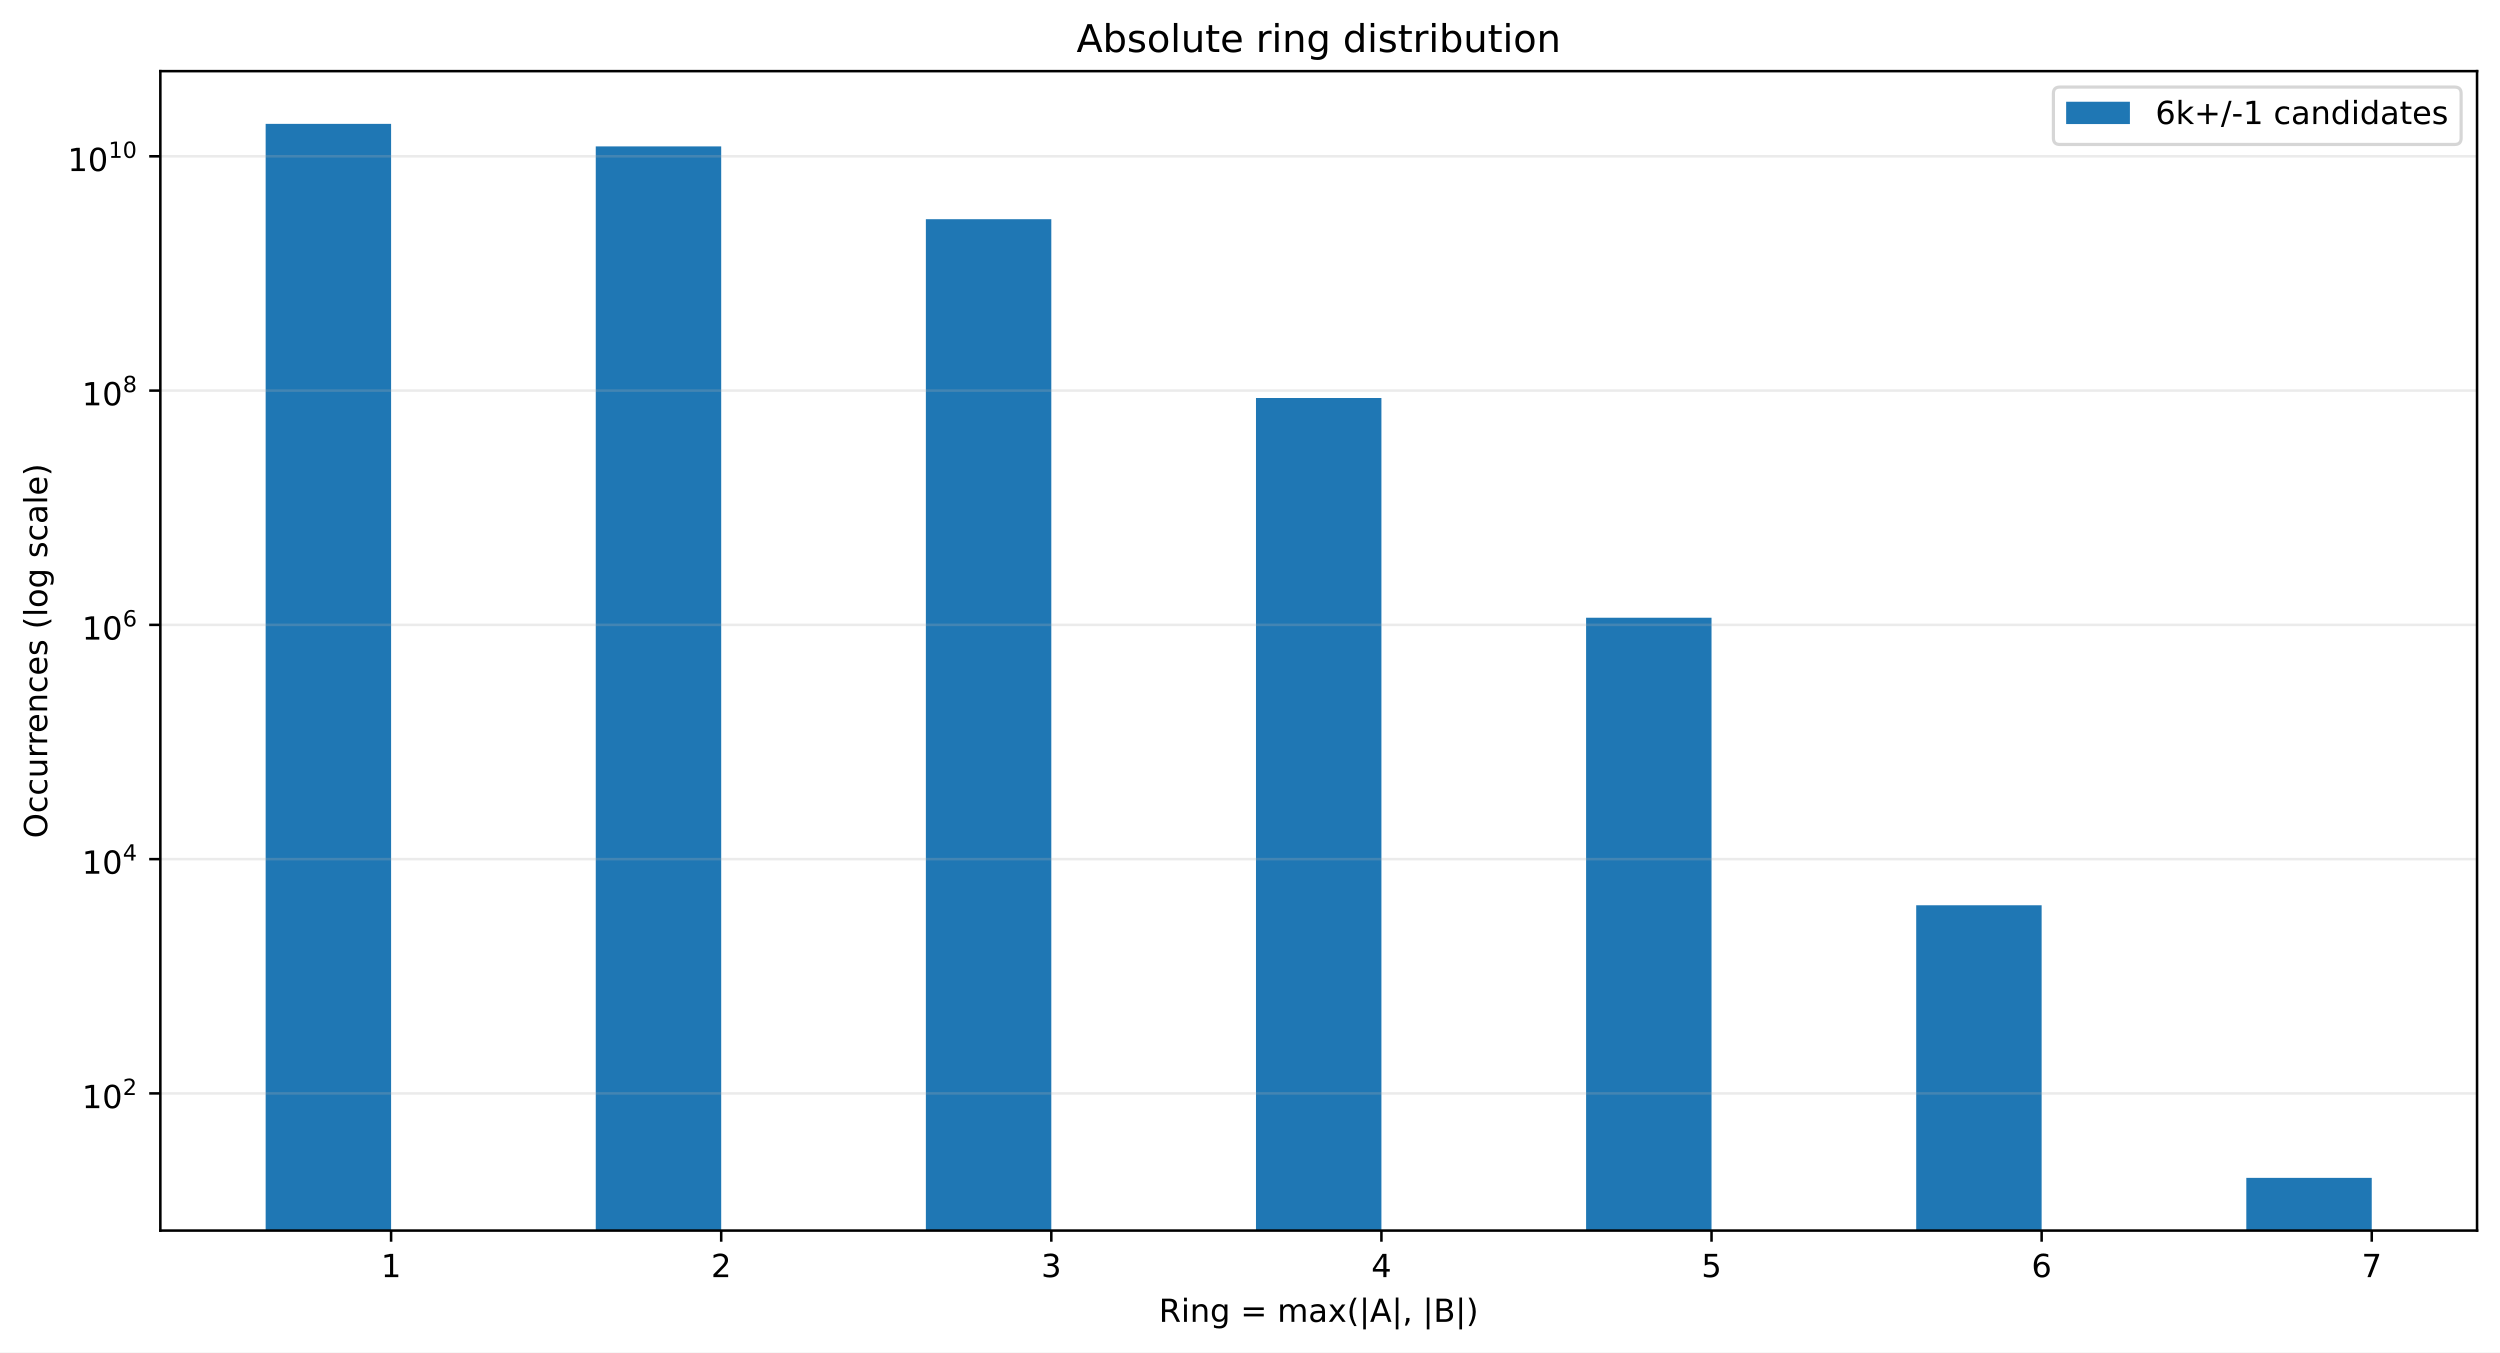
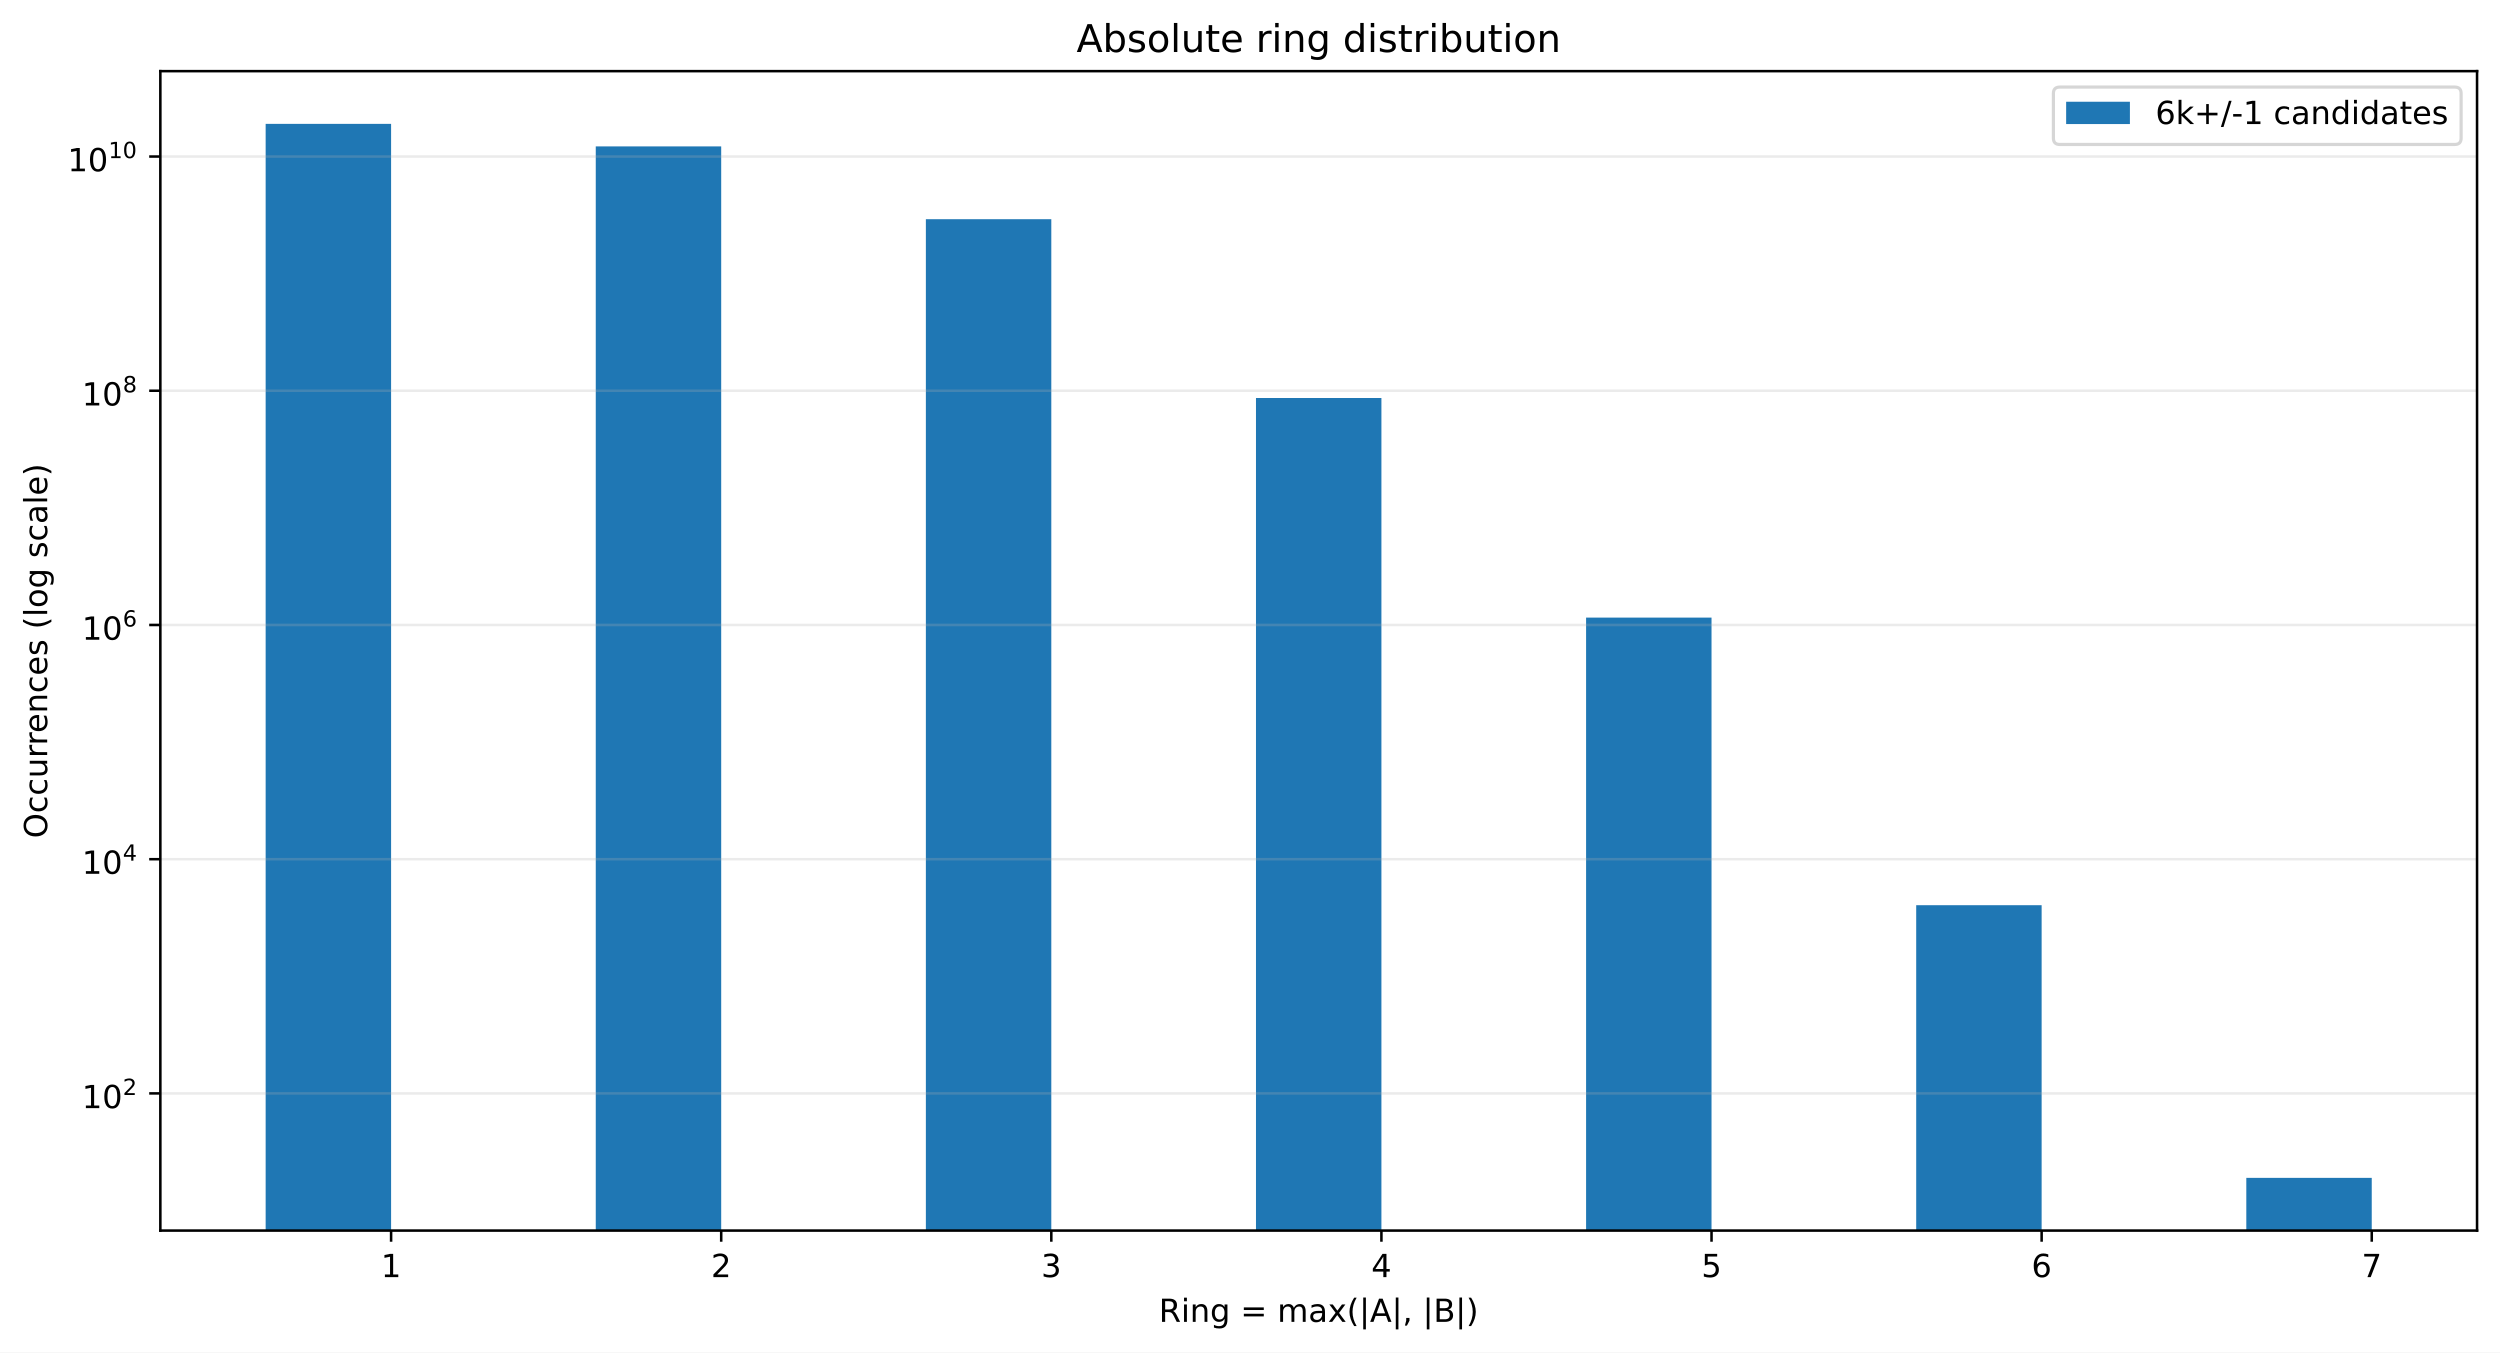
<svg xmlns="http://www.w3.org/2000/svg" xmlns:xlink="http://www.w3.org/1999/xlink" width="784.258pt" height="424.28pt" viewBox="0 0 784.258 424.28" version="1.1">
  <defs>
    <style type="text/css">*{stroke-linejoin: round; stroke-linecap: butt}</style>
  </defs>
  <g id="figure_1">
    <g id="patch_1">
      <path d="M 0 424.28  L 784.258 424.28  L 784.258 0  L 0 0  z " style="fill: #ffffff" />
    </g>
    <g id="axes_1">
      <g id="patch_2">
        <path d="M 50.301 386.036  L 777.058 386.036  L 777.058 22.318  L 50.301 22.318  z " style="fill: #ffffff" />
      </g>
      <g id="patch_3">
-         <path d="M 83.335 37162.429  L 122.687 37162.429  L 122.687 38.851  L 83.335 38.851  z " clip-path="url(#pb1104c02f7)" style="fill: #1f77b4" />
+         <path d="M 83.335 37154.307  L 122.687 37154.307  L 122.687 38.851  L 83.335 38.851  z " clip-path="url(#p3b8c5cc55d)" style="fill: #1f77b4" />
      </g>
      <g id="patch_4">
-         <path d="M 186.891 37162.429  L 226.243 37162.429  L 226.243 45.924  L 186.891 45.924  z " clip-path="url(#pb1104c02f7)" style="fill: #1f77b4" />
+         <path d="M 186.891 37154.307  L 226.243 37154.307  L 226.243 45.922  L 186.891 45.922  z " clip-path="url(#p3b8c5cc55d)" style="fill: #1f77b4" />
      </g>
      <g id="patch_5">
-         <path d="M 290.448 37162.429  L 329.799 37162.429  L 329.799 68.768  L 290.448 68.768  z " clip-path="url(#pb1104c02f7)" style="fill: #1f77b4" />
+         <path d="M 290.448 37154.307  L 329.799 37154.307  L 329.799 68.762  L 290.448 68.762  z " clip-path="url(#p3b8c5cc55d)" style="fill: #1f77b4" />
      </g>
      <g id="patch_6">
-         <path d="M 394.004 37162.429  L 433.355 37162.429  L 433.355 124.863  L 394.004 124.863  z " clip-path="url(#pb1104c02f7)" style="fill: #1f77b4" />
+         <path d="M 394.004 37154.307  L 433.355 37154.307  L 433.355 124.844  L 394.004 124.844  z " clip-path="url(#p3b8c5cc55d)" style="fill: #1f77b4" />
      </g>
      <g id="patch_7">
-         <path d="M 497.56 37162.429  L 536.912 37162.429  L 536.912 193.781  L 497.56 193.781  z " clip-path="url(#pb1104c02f7)" style="fill: #1f77b4" />
+         <path d="M 497.56 37154.307  L 536.912 37154.307  L 536.912 193.747  L 497.56 193.747  z " clip-path="url(#p3b8c5cc55d)" style="fill: #1f77b4" />
      </g>
      <g id="patch_8">
-         <path d="M 601.116 37162.429  L 640.468 37162.429  L 640.468 283.976  L 601.116 283.976  z " clip-path="url(#pb1104c02f7)" style="fill: #1f77b4" />
+         <path d="M 601.116 37154.307  L 640.468 37154.307  L 640.468 283.964  L 601.116 283.964  z " clip-path="url(#p3b8c5cc55d)" style="fill: #1f77b4" />
      </g>
      <g id="patch_9">
-         <path d="M 704.673 37162.429  L 744.024 37162.429  L 744.024 369.503  L 704.673 369.503  z " clip-path="url(#pb1104c02f7)" style="fill: #1f77b4" />
+         <path d="M 704.673 37154.307  L 744.024 37154.307  L 744.024 369.503  L 704.673 369.503  z " clip-path="url(#p3b8c5cc55d)" style="fill: #1f77b4" />
      </g>
      <g id="matplotlib.axis_1">
        <g id="xtick_1">
          <g id="line2d_1">
            <defs>
-               <path id="m6f76377e3e" d="M 0 0  L 0 3.5  " style="stroke: #000000; stroke-width: 0.8" />
+               <path id="m86c07d442c" d="M 0 0  L 0 3.5  " style="stroke: #000000; stroke-width: 0.8" />
            </defs>
            <g>
-               <use xlink:href="#m6f76377e3e" x="122.687" y="386.036" style="stroke: #000000; stroke-width: 0.8" />
+               <use xlink:href="#m86c07d442c" x="122.687" y="386.036" style="stroke: #000000; stroke-width: 0.8" />
            </g>
          </g>
          <g id="text_1">
            <g transform="translate(119.5053 400.6334) scale(0.1 -0.1)">
              <defs>
                <path id="DejaVuSans-14" d="M 794 531  L 1825 531  L 1825 4091  L 703 3866  L 703 4441  L 1819 4666  L 2450 4666  L 2450 531  L 3481 531  L 3481 0  L 794 0  L 794 531  z " transform="scale(0.015625)" />
              </defs>
              <use xlink:href="#DejaVuSans-14" />
            </g>
          </g>
        </g>
        <g id="xtick_2">
          <g id="line2d_2">
            <g>
-               <use xlink:href="#m6f76377e3e" x="226.243" y="386.036" style="stroke: #000000; stroke-width: 0.8" />
+               <use xlink:href="#m86c07d442c" x="226.243" y="386.036" style="stroke: #000000; stroke-width: 0.8" />
            </g>
          </g>
          <g id="text_2">
            <g transform="translate(223.0616 400.6334) scale(0.1 -0.1)">
              <defs>
                <path id="DejaVuSans-15" d="M 1228 531  L 3431 531  L 3431 0  L 469 0  L 469 531  Q 828 903 1448 1529  Q 2069 2156 2228 2338  Q 2531 2678 2651 2914  Q 2772 3150 2772 3378  Q 2772 3750 2511 3984  Q 2250 4219 1831 4219  Q 1534 4219 1204 4116  Q 875 4013 500 3803  L 500 4441  Q 881 4594 1212 4672  Q 1544 4750 1819 4750  Q 2544 4750 2975 4387  Q 3406 4025 3406 3419  Q 3406 3131 3298 2873  Q 3191 2616 2906 2266  Q 2828 2175 2409 1742  Q 1991 1309 1228 531  z " transform="scale(0.015625)" />
              </defs>
              <use xlink:href="#DejaVuSans-15" />
            </g>
          </g>
        </g>
        <g id="xtick_3">
          <g id="line2d_3">
            <g>
-               <use xlink:href="#m6f76377e3e" x="329.799" y="386.036" style="stroke: #000000; stroke-width: 0.8" />
+               <use xlink:href="#m86c07d442c" x="329.799" y="386.036" style="stroke: #000000; stroke-width: 0.8" />
            </g>
          </g>
          <g id="text_3">
            <g transform="translate(326.6178 400.6334) scale(0.1 -0.1)">
              <defs>
                <path id="DejaVuSans-16" d="M 2597 2516  Q 3050 2419 3304 2112  Q 3559 1806 3559 1356  Q 3559 666 3084 287  Q 2609 -91 1734 -91  Q 1441 -91 1130 -33  Q 819 25 488 141  L 488 750  Q 750 597 1062 519  Q 1375 441 1716 441  Q 2309 441 2620 675  Q 2931 909 2931 1356  Q 2931 1769 2642 2001  Q 2353 2234 1838 2234  L 1294 2234  L 1294 2753  L 1863 2753  Q 2328 2753 2575 2939  Q 2822 3125 2822 3475  Q 2822 3834 2567 4026  Q 2313 4219 1838 4219  Q 1578 4219 1281 4162  Q 984 4106 628 3988  L 628 4550  Q 988 4650 1302 4700  Q 1616 4750 1894 4750  Q 2613 4750 3031 4423  Q 3450 4097 3450 3541  Q 3450 3153 3228 2886  Q 3006 2619 2597 2516  z " transform="scale(0.015625)" />
              </defs>
              <use xlink:href="#DejaVuSans-16" />
            </g>
          </g>
        </g>
        <g id="xtick_4">
          <g id="line2d_4">
            <g>
-               <use xlink:href="#m6f76377e3e" x="433.355" y="386.036" style="stroke: #000000; stroke-width: 0.8" />
+               <use xlink:href="#m86c07d442c" x="433.355" y="386.036" style="stroke: #000000; stroke-width: 0.8" />
            </g>
          </g>
          <g id="text_4">
            <g transform="translate(430.174 400.6334) scale(0.1 -0.1)">
              <defs>
                <path id="DejaVuSans-17" d="M 2419 4116  L 825 1625  L 2419 1625  L 2419 4116  z M 2253 4666  L 3047 4666  L 3047 1625  L 3713 1625  L 3713 1100  L 3047 1100  L 3047 0  L 2419 0  L 2419 1100  L 313 1100  L 313 1709  L 2253 4666  z " transform="scale(0.015625)" />
              </defs>
              <use xlink:href="#DejaVuSans-17" />
            </g>
          </g>
        </g>
        <g id="xtick_5">
          <g id="line2d_5">
            <g>
-               <use xlink:href="#m6f76377e3e" x="536.912" y="386.036" style="stroke: #000000; stroke-width: 0.8" />
+               <use xlink:href="#m86c07d442c" x="536.912" y="386.036" style="stroke: #000000; stroke-width: 0.8" />
            </g>
          </g>
          <g id="text_5">
            <g transform="translate(533.7303 400.6334) scale(0.1 -0.1)">
              <defs>
                <path id="DejaVuSans-18" d="M 691 4666  L 3169 4666  L 3169 4134  L 1269 4134  L 1269 2991  Q 1406 3038 1543 3061  Q 1681 3084 1819 3084  Q 2600 3084 3056 2656  Q 3513 2228 3513 1497  Q 3513 744 3044 326  Q 2575 -91 1722 -91  Q 1428 -91 1123 -41  Q 819 9 494 109  L 494 744  Q 775 591 1075 516  Q 1375 441 1709 441  Q 2250 441 2565 725  Q 2881 1009 2881 1497  Q 2881 1984 2565 2268  Q 2250 2553 1709 2553  Q 1456 2553 1204 2497  Q 953 2441 691 2322  L 691 4666  z " transform="scale(0.015625)" />
              </defs>
              <use xlink:href="#DejaVuSans-18" />
            </g>
          </g>
        </g>
        <g id="xtick_6">
          <g id="line2d_6">
            <g>
-               <use xlink:href="#m6f76377e3e" x="640.468" y="386.036" style="stroke: #000000; stroke-width: 0.8" />
+               <use xlink:href="#m86c07d442c" x="640.468" y="386.036" style="stroke: #000000; stroke-width: 0.8" />
            </g>
          </g>
          <g id="text_6">
            <g transform="translate(637.2865 400.6334) scale(0.1 -0.1)">
              <defs>
                <path id="DejaVuSans-19" d="M 2113 2584  Q 1688 2584 1439 2293  Q 1191 2003 1191 1497  Q 1191 994 1439 701  Q 1688 409 2113 409  Q 2538 409 2786 701  Q 3034 994 3034 1497  Q 3034 2003 2786 2293  Q 2538 2584 2113 2584  z M 3366 4563  L 3366 3988  Q 3128 4100 2886 4159  Q 2644 4219 2406 4219  Q 1781 4219 1451 3797  Q 1122 3375 1075 2522  Q 1259 2794 1537 2939  Q 1816 3084 2150 3084  Q 2853 3084 3261 2657  Q 3669 2231 3669 1497  Q 3669 778 3244 343  Q 2819 -91 2113 -91  Q 1303 -91 875 529  Q 447 1150 447 2328  Q 447 3434 972 4092  Q 1497 4750 2381 4750  Q 2619 4750 2861 4703  Q 3103 4656 3366 4563  z " transform="scale(0.015625)" />
              </defs>
              <use xlink:href="#DejaVuSans-19" />
            </g>
          </g>
        </g>
        <g id="xtick_7">
          <g id="line2d_7">
            <g>
-               <use xlink:href="#m6f76377e3e" x="744.024" y="386.036" style="stroke: #000000; stroke-width: 0.8" />
+               <use xlink:href="#m86c07d442c" x="744.024" y="386.036" style="stroke: #000000; stroke-width: 0.8" />
            </g>
          </g>
          <g id="text_7">
            <g transform="translate(740.8427 400.6334) scale(0.1 -0.1)">
              <defs>
                <path id="DejaVuSans-1a" d="M 525 4666  L 3525 4666  L 3525 4397  L 1831 0  L 1172 0  L 2766 4134  L 525 4134  L 525 4666  z " transform="scale(0.015625)" />
              </defs>
              <use xlink:href="#DejaVuSans-1a" />
            </g>
          </g>
        </g>
        <g id="text_8">
          <g transform="translate(363.5437 414.678) scale(0.1 -0.1)">
            <defs>
              <path id="DejaVuSans-35" d="M 2841 2188  Q 3044 2119 3236 1894  Q 3428 1669 3622 1275  L 4263 0  L 3584 0  L 2988 1197  Q 2756 1666 2539 1819  Q 2322 1972 1947 1972  L 1259 1972  L 1259 0  L 628 0  L 628 4666  L 2053 4666  Q 2853 4666 3247 4331  Q 3641 3997 3641 3322  Q 3641 2881 3436 2590  Q 3231 2300 2841 2188  z M 1259 4147  L 1259 2491  L 2053 2491  Q 2509 2491 2742 2702  Q 2975 2913 2975 3322  Q 2975 3731 2742 3939  Q 2509 4147 2053 4147  L 1259 4147  z " transform="scale(0.015625)" />
              <path id="DejaVuSans-4c" d="M 603 3500  L 1178 3500  L 1178 0  L 603 0  L 603 3500  z M 603 4863  L 1178 4863  L 1178 4134  L 603 4134  L 603 4863  z " transform="scale(0.015625)" />
              <path id="DejaVuSans-51" d="M 3513 2113  L 3513 0  L 2938 0  L 2938 2094  Q 2938 2591 2744 2837  Q 2550 3084 2163 3084  Q 1697 3084 1428 2787  Q 1159 2491 1159 1978  L 1159 0  L 581 0  L 581 3500  L 1159 3500  L 1159 2956  Q 1366 3272 1645 3428  Q 1925 3584 2291 3584  Q 2894 3584 3203 3211  Q 3513 2838 3513 2113  z " transform="scale(0.015625)" />
              <path id="DejaVuSans-4a" d="M 2906 1791  Q 2906 2416 2648 2759  Q 2391 3103 1925 3103  Q 1463 3103 1205 2759  Q 947 2416 947 1791  Q 947 1169 1205 825  Q 1463 481 1925 481  Q 2391 481 2648 825  Q 2906 1169 2906 1791  z M 3481 434  Q 3481 -459 3084 -895  Q 2688 -1331 1869 -1331  Q 1566 -1331 1297 -1286  Q 1028 -1241 775 -1147  L 775 -588  Q 1028 -725 1275 -790  Q 1522 -856 1778 -856  Q 2344 -856 2625 -561  Q 2906 -266 2906 331  L 2906 616  Q 2728 306 2450 153  Q 2172 0 1784 0  Q 1141 0 747 490  Q 353 981 353 1791  Q 353 2603 747 3093  Q 1141 3584 1784 3584  Q 2172 3584 2450 3431  Q 2728 3278 2906 2969  L 2906 3500  L 3481 3500  L 3481 434  z " transform="scale(0.015625)" />
              <path id="DejaVuSans-3" transform="scale(0.015625)" />
              <path id="DejaVuSans-20" d="M 678 2906  L 4684 2906  L 4684 2381  L 678 2381  L 678 2906  z M 678 1631  L 4684 1631  L 4684 1100  L 678 1100  L 678 1631  z " transform="scale(0.015625)" />
              <path id="DejaVuSans-50" d="M 3328 2828  Q 3544 3216 3844 3400  Q 4144 3584 4550 3584  Q 5097 3584 5394 3201  Q 5691 2819 5691 2113  L 5691 0  L 5113 0  L 5113 2094  Q 5113 2597 4934 2840  Q 4756 3084 4391 3084  Q 3944 3084 3684 2787  Q 3425 2491 3425 1978  L 3425 0  L 2847 0  L 2847 2094  Q 2847 2600 2669 2842  Q 2491 3084 2119 3084  Q 1678 3084 1418 2786  Q 1159 2488 1159 1978  L 1159 0  L 581 0  L 581 3500  L 1159 3500  L 1159 2956  Q 1356 3278 1631 3431  Q 1906 3584 2284 3584  Q 2666 3584 2933 3390  Q 3200 3197 3328 2828  z " transform="scale(0.015625)" />
              <path id="DejaVuSans-44" d="M 2194 1759  Q 1497 1759 1228 1600  Q 959 1441 959 1056  Q 959 750 1161 570  Q 1363 391 1709 391  Q 2188 391 2477 730  Q 2766 1069 2766 1631  L 2766 1759  L 2194 1759  z M 3341 1997  L 3341 0  L 2766 0  L 2766 531  Q 2569 213 2275 61  Q 1981 -91 1556 -91  Q 1019 -91 701 211  Q 384 513 384 1019  Q 384 1609 779 1909  Q 1175 2209 1959 2209  L 2766 2209  L 2766 2266  Q 2766 2663 2505 2880  Q 2244 3097 1772 3097  Q 1472 3097 1187 3025  Q 903 2953 641 2809  L 641 3341  Q 956 3463 1253 3523  Q 1550 3584 1831 3584  Q 2591 3584 2966 3190  Q 3341 2797 3341 1997  z " transform="scale(0.015625)" />
              <path id="DejaVuSans-5b" d="M 3513 3500  L 2247 1797  L 3578 0  L 2900 0  L 1881 1375  L 863 0  L 184 0  L 1544 1831  L 300 3500  L 978 3500  L 1906 2253  L 2834 3500  L 3513 3500  z " transform="scale(0.015625)" />
              <path id="DejaVuSans-b" d="M 1984 4856  Q 1566 4138 1362 3434  Q 1159 2731 1159 2009  Q 1159 1288 1364 580  Q 1569 -128 1984 -844  L 1484 -844  Q 1016 -109 783 600  Q 550 1309 550 2009  Q 550 2706 781 3412  Q 1013 4119 1484 4856  L 1984 4856  z " transform="scale(0.015625)" />
              <path id="DejaVuSans-5f" d="M 1344 4891  L 1344 -1509  L 813 -1509  L 813 4891  L 1344 4891  z " transform="scale(0.015625)" />
              <path id="DejaVuSans-24" d="M 2188 4044  L 1331 1722  L 3047 1722  L 2188 4044  z M 1831 4666  L 2547 4666  L 4325 0  L 3669 0  L 3244 1197  L 1141 1197  L 716 0  L 50 0  L 1831 4666  z " transform="scale(0.015625)" />
              <path id="DejaVuSans-f" d="M 750 794  L 1409 794  L 1409 256  L 897 -744  L 494 -744  L 750 256  L 750 794  z " transform="scale(0.015625)" />
              <path id="DejaVuSans-25" d="M 1259 2228  L 1259 519  L 2272 519  Q 2781 519 3026 730  Q 3272 941 3272 1375  Q 3272 1813 3026 2020  Q 2781 2228 2272 2228  L 1259 2228  z M 1259 4147  L 1259 2741  L 2194 2741  Q 2656 2741 2882 2914  Q 3109 3088 3109 3444  Q 3109 3797 2882 3972  Q 2656 4147 2194 4147  L 1259 4147  z M 628 4666  L 2241 4666  Q 2963 4666 3353 4366  Q 3744 4066 3744 3513  Q 3744 3084 3544 2831  Q 3344 2578 2956 2516  Q 3422 2416 3680 2098  Q 3938 1781 3938 1306  Q 3938 681 3513 340  Q 3088 0 2303 0  L 628 0  L 628 4666  z " transform="scale(0.015625)" />
              <path id="DejaVuSans-c" d="M 513 4856  L 1013 4856  Q 1481 4119 1714 3412  Q 1947 2706 1947 2009  Q 1947 1309 1714 600  Q 1481 -109 1013 -844  L 513 -844  Q 928 -128 1133 580  Q 1338 1288 1338 2009  Q 1338 2731 1133 3434  Q 928 4138 513 4856  z " transform="scale(0.015625)" />
            </defs>
            <use xlink:href="#DejaVuSans-35" />
            <use xlink:href="#DejaVuSans-4c" transform="translate(69.48438 0)" />
            <use xlink:href="#DejaVuSans-51" transform="translate(97.26562 0)" />
            <use xlink:href="#DejaVuSans-4a" transform="translate(160.6406 0)" />
            <use xlink:href="#DejaVuSans-3" transform="translate(224.125 0)" />
            <use xlink:href="#DejaVuSans-20" transform="translate(255.9062 0)" />
            <use xlink:href="#DejaVuSans-3" transform="translate(339.7031 0)" />
            <use xlink:href="#DejaVuSans-50" transform="translate(371.4844 0)" />
            <use xlink:href="#DejaVuSans-44" transform="translate(468.8906 0)" />
            <use xlink:href="#DejaVuSans-5b" transform="translate(530.1719 0)" />
            <use xlink:href="#DejaVuSans-b" transform="translate(589.3594 0)" />
            <use xlink:href="#DejaVuSans-5f" transform="translate(628.375 0)" />
            <use xlink:href="#DejaVuSans-24" transform="translate(662.0625 0)" />
            <use xlink:href="#DejaVuSans-5f" transform="translate(730.4688 0)" />
            <use xlink:href="#DejaVuSans-f" transform="translate(764.1562 0)" />
            <use xlink:href="#DejaVuSans-3" transform="translate(795.9375 0)" />
            <use xlink:href="#DejaVuSans-5f" transform="translate(827.7188 0)" />
            <use xlink:href="#DejaVuSans-25" transform="translate(861.4062 0)" />
            <use xlink:href="#DejaVuSans-5f" transform="translate(930.0156 0)" />
            <use xlink:href="#DejaVuSans-c" transform="translate(963.7031 0)" />
          </g>
        </g>
      </g>
      <g id="matplotlib.axis_2">
        <g id="ytick_1">
          <g id="line2d_8">
-             <path d="M 50.301 343  L 777.058 343  " clip-path="url(#pb1104c02f7)" style="fill: none; stroke: #b0b0b0; stroke-opacity: 0.25; stroke-width: 0.8; stroke-linecap: square" />
+             <path d="M 50.301 343.006  L 777.058 343.006  " clip-path="url(#p3b8c5cc55d)" style="fill: none; stroke: #b0b0b0; stroke-opacity: 0.25; stroke-width: 0.8; stroke-linecap: square" />
          </g>
          <g id="line2d_9">
            <defs>
-               <path id="mdc439cc858" d="M 0 0  L -3.5 0  " style="stroke: #000000; stroke-width: 0.8" />
+               <path id="m4e084afee6" d="M 0 0  L -3.5 0  " style="stroke: #000000; stroke-width: 0.8" />
            </defs>
            <g>
-               <use xlink:href="#mdc439cc858" x="50.301" y="343" style="stroke: #000000; stroke-width: 0.8" />
+               <use xlink:href="#m4e084afee6" x="50.301" y="343.006" style="stroke: #000000; stroke-width: 0.8" />
            </g>
          </g>
          <g id="text_9">
-             <g transform="translate(25.70078 347.7003) scale(0.1 -0.1)">
+             <g transform="translate(25.70078 347.7061) scale(0.1 -0.1)">
              <defs>
                <path id="DejaVuSans-13" d="M 2034 4250  Q 1547 4250 1301 3770  Q 1056 3291 1056 2328  Q 1056 1369 1301 889  Q 1547 409 2034 409  Q 2525 409 2770 889  Q 3016 1369 3016 2328  Q 3016 3291 2770 3770  Q 2525 4250 2034 4250  z M 2034 4750  Q 2819 4750 3233 4129  Q 3647 3509 3647 2328  Q 3647 1150 3233 529  Q 2819 -91 2034 -91  Q 1250 -91 836 529  Q 422 1150 422 2328  Q 422 3509 836 4129  Q 1250 4750 2034 4750  z " transform="scale(0.015625)" />
              </defs>
              <use xlink:href="#DejaVuSans-14" transform="translate(0 0.746875)" />
              <use xlink:href="#DejaVuSans-13" transform="translate(63.62305 0.746875)" />
              <use xlink:href="#DejaVuSans-15" transform="translate(128.2031 42.04688) scale(0.7)" />
            </g>
          </g>
        </g>
        <g id="ytick_2">
          <g id="line2d_10">
-             <path d="M 50.301 269.508  L 777.058 269.508  " clip-path="url(#pb1104c02f7)" style="fill: none; stroke: #b0b0b0; stroke-opacity: 0.25; stroke-width: 0.8; stroke-linecap: square" />
+             <path d="M 50.301 269.53  L 777.058 269.53  " clip-path="url(#p3b8c5cc55d)" style="fill: none; stroke: #b0b0b0; stroke-opacity: 0.25; stroke-width: 0.8; stroke-linecap: square" />
          </g>
          <g id="line2d_11">
            <g>
-               <use xlink:href="#mdc439cc858" x="50.301" y="269.508" style="stroke: #000000; stroke-width: 0.8" />
+               <use xlink:href="#m4e084afee6" x="50.301" y="269.53" style="stroke: #000000; stroke-width: 0.8" />
            </g>
          </g>
          <g id="text_10">
-             <g transform="translate(25.70078 274.1584) scale(0.1 -0.1)">
+             <g transform="translate(25.70078 274.1805) scale(0.1 -0.1)">
              <use xlink:href="#DejaVuSans-14" transform="translate(0 0.665625)" />
              <use xlink:href="#DejaVuSans-13" transform="translate(63.62305 0.665625)" />
              <use xlink:href="#DejaVuSans-17" transform="translate(128.2031 41.96563) scale(0.7)" />
            </g>
          </g>
        </g>
        <g id="ytick_3">
          <g id="line2d_12">
-             <path d="M 50.301 196.017  L 777.058 196.017  " clip-path="url(#pb1104c02f7)" style="fill: none; stroke: #b0b0b0; stroke-opacity: 0.25; stroke-width: 0.8; stroke-linecap: square" />
+             <path d="M 50.301 196.055  L 777.058 196.055  " clip-path="url(#p3b8c5cc55d)" style="fill: none; stroke: #b0b0b0; stroke-opacity: 0.25; stroke-width: 0.8; stroke-linecap: square" />
          </g>
          <g id="line2d_13">
            <g>
-               <use xlink:href="#mdc439cc858" x="50.301" y="196.017" style="stroke: #000000; stroke-width: 0.8" />
+               <use xlink:href="#m4e084afee6" x="50.301" y="196.055" style="stroke: #000000; stroke-width: 0.8" />
            </g>
          </g>
          <g id="text_11">
-             <g transform="translate(25.70078 200.7165) scale(0.1 -0.1)">
+             <g transform="translate(25.70078 200.7548) scale(0.1 -0.1)">
              <use xlink:href="#DejaVuSans-14" transform="translate(0 0.746875)" />
              <use xlink:href="#DejaVuSans-13" transform="translate(63.62305 0.746875)" />
              <use xlink:href="#DejaVuSans-19" transform="translate(128.2031 42.04688) scale(0.7)" />
            </g>
          </g>
        </g>
        <g id="ytick_4">
          <g id="line2d_14">
-             <path d="M 50.301 122.525  L 777.058 122.525  " clip-path="url(#pb1104c02f7)" style="fill: none; stroke: #b0b0b0; stroke-opacity: 0.25; stroke-width: 0.8; stroke-linecap: square" />
+             <path d="M 50.301 122.579  L 777.058 122.579  " clip-path="url(#p3b8c5cc55d)" style="fill: none; stroke: #b0b0b0; stroke-opacity: 0.25; stroke-width: 0.8; stroke-linecap: square" />
          </g>
          <g id="line2d_15">
            <g>
-               <use xlink:href="#mdc439cc858" x="50.301" y="122.525" style="stroke: #000000; stroke-width: 0.8" />
+               <use xlink:href="#m4e084afee6" x="50.301" y="122.579" style="stroke: #000000; stroke-width: 0.8" />
            </g>
          </g>
          <g id="text_12">
-             <g transform="translate(25.70078 127.2247) scale(0.1 -0.1)">
+             <g transform="translate(25.70078 127.2792) scale(0.1 -0.1)">
              <defs>
                <path id="DejaVuSans-1b" d="M 2034 2216  Q 1584 2216 1326 1975  Q 1069 1734 1069 1313  Q 1069 891 1326 650  Q 1584 409 2034 409  Q 2484 409 2743 651  Q 3003 894 3003 1313  Q 3003 1734 2745 1975  Q 2488 2216 2034 2216  z M 1403 2484  Q 997 2584 770 2862  Q 544 3141 544 3541  Q 544 4100 942 4425  Q 1341 4750 2034 4750  Q 2731 4750 3128 4425  Q 3525 4100 3525 3541  Q 3525 3141 3298 2862  Q 3072 2584 2669 2484  Q 3125 2378 3379 2068  Q 3634 1759 3634 1313  Q 3634 634 3220 271  Q 2806 -91 2034 -91  Q 1263 -91 848 271  Q 434 634 434 1313  Q 434 1759 690 2068  Q 947 2378 1403 2484  z M 1172 3481  Q 1172 3119 1398 2916  Q 1625 2713 2034 2713  Q 2441 2713 2670 2916  Q 2900 3119 2900 3481  Q 2900 3844 2670 4047  Q 2441 4250 2034 4250  Q 1625 4250 1398 4047  Q 1172 3844 1172 3481  z " transform="scale(0.015625)" />
              </defs>
              <use xlink:href="#DejaVuSans-14" transform="translate(0 0.746875)" />
              <use xlink:href="#DejaVuSans-13" transform="translate(63.62305 0.746875)" />
              <use xlink:href="#DejaVuSans-1b" transform="translate(128.2031 42.04688) scale(0.7)" />
            </g>
          </g>
        </g>
        <g id="ytick_5">
          <g id="line2d_16">
-             <path d="M 50.301 49.033  L 777.058 49.033  " clip-path="url(#pb1104c02f7)" style="fill: none; stroke: #b0b0b0; stroke-opacity: 0.25; stroke-width: 0.8; stroke-linecap: square" />
+             <path d="M 50.301 49.104  L 777.058 49.104  " clip-path="url(#p3b8c5cc55d)" style="fill: none; stroke: #b0b0b0; stroke-opacity: 0.25; stroke-width: 0.8; stroke-linecap: square" />
          </g>
          <g id="line2d_17">
            <g>
-               <use xlink:href="#mdc439cc858" x="50.301" y="49.033" style="stroke: #000000; stroke-width: 0.8" />
+               <use xlink:href="#m4e084afee6" x="50.301" y="49.104" style="stroke: #000000; stroke-width: 0.8" />
            </g>
          </g>
          <g id="text_13">
-             <g transform="translate(21.20078 53.73279) scale(0.1 -0.1)">
+             <g transform="translate(21.20078 53.80353) scale(0.1 -0.1)">
              <use xlink:href="#DejaVuSans-14" transform="translate(0 0.746875)" />
              <use xlink:href="#DejaVuSans-13" transform="translate(63.62305 0.746875)" />
              <use xlink:href="#DejaVuSans-14" transform="translate(128.2031 42.04688) scale(0.7)" />
              <use xlink:href="#DejaVuSans-13" transform="translate(172.7393 42.04688) scale(0.7)" />
            </g>
          </g>
        </g>
        <g id="text_14">
          <g transform="translate(14.79844 262.9551) rotate(-90) scale(0.1 -0.1)">
            <defs>
              <path id="DejaVuSans-32" d="M 2522 4238  Q 1834 4238 1429 3725  Q 1025 3213 1025 2328  Q 1025 1447 1429 934  Q 1834 422 2522 422  Q 3209 422 3611 934  Q 4013 1447 4013 2328  Q 4013 3213 3611 3725  Q 3209 4238 2522 4238  z M 2522 4750  Q 3503 4750 4090 4092  Q 4678 3434 4678 2328  Q 4678 1225 4090 567  Q 3503 -91 2522 -91  Q 1538 -91 948 565  Q 359 1222 359 2328  Q 359 3434 948 4092  Q 1538 4750 2522 4750  z " transform="scale(0.015625)" />
              <path id="DejaVuSans-46" d="M 3122 3366  L 3122 2828  Q 2878 2963 2633 3030  Q 2388 3097 2138 3097  Q 1578 3097 1268 2742  Q 959 2388 959 1747  Q 959 1106 1268 751  Q 1578 397 2138 397  Q 2388 397 2633 464  Q 2878 531 3122 666  L 3122 134  Q 2881 22 2623 -34  Q 2366 -91 2075 -91  Q 1284 -91 818 406  Q 353 903 353 1747  Q 353 2603 823 3093  Q 1294 3584 2113 3584  Q 2378 3584 2631 3529  Q 2884 3475 3122 3366  z " transform="scale(0.015625)" />
              <path id="DejaVuSans-58" d="M 544 1381  L 544 3500  L 1119 3500  L 1119 1403  Q 1119 906 1312 657  Q 1506 409 1894 409  Q 2359 409 2629 706  Q 2900 1003 2900 1516  L 2900 3500  L 3475 3500  L 3475 0  L 2900 0  L 2900 538  Q 2691 219 2414 64  Q 2138 -91 1772 -91  Q 1169 -91 856 284  Q 544 659 544 1381  z M 1991 3584  L 1991 3584  z " transform="scale(0.015625)" />
              <path id="DejaVuSans-55" d="M 2631 2963  Q 2534 3019 2420 3045  Q 2306 3072 2169 3072  Q 1681 3072 1420 2755  Q 1159 2438 1159 1844  L 1159 0  L 581 0  L 581 3500  L 1159 3500  L 1159 2956  Q 1341 3275 1631 3429  Q 1922 3584 2338 3584  Q 2397 3584 2469 3576  Q 2541 3569 2628 3553  L 2631 2963  z " transform="scale(0.015625)" />
              <path id="DejaVuSans-48" d="M 3597 1894  L 3597 1613  L 953 1613  Q 991 1019 1311 708  Q 1631 397 2203 397  Q 2534 397 2845 478  Q 3156 559 3463 722  L 3463 178  Q 3153 47 2828 -22  Q 2503 -91 2169 -91  Q 1331 -91 842 396  Q 353 884 353 1716  Q 353 2575 817 3079  Q 1281 3584 2069 3584  Q 2775 3584 3186 3129  Q 3597 2675 3597 1894  z M 3022 2063  Q 3016 2534 2758 2815  Q 2500 3097 2075 3097  Q 1594 3097 1305 2825  Q 1016 2553 972 2059  L 3022 2063  z " transform="scale(0.015625)" />
              <path id="DejaVuSans-56" d="M 2834 3397  L 2834 2853  Q 2591 2978 2328 3040  Q 2066 3103 1784 3103  Q 1356 3103 1142 2972  Q 928 2841 928 2578  Q 928 2378 1081 2264  Q 1234 2150 1697 2047  L 1894 2003  Q 2506 1872 2764 1633  Q 3022 1394 3022 966  Q 3022 478 2636 193  Q 2250 -91 1575 -91  Q 1294 -91 989 -36  Q 684 19 347 128  L 347 722  Q 666 556 975 473  Q 1284 391 1588 391  Q 1994 391 2212 530  Q 2431 669 2431 922  Q 2431 1156 2273 1281  Q 2116 1406 1581 1522  L 1381 1569  Q 847 1681 609 1914  Q 372 2147 372 2553  Q 372 3047 722 3315  Q 1072 3584 1716 3584  Q 2034 3584 2315 3537  Q 2597 3491 2834 3397  z " transform="scale(0.015625)" />
              <path id="DejaVuSans-4f" d="M 603 4863  L 1178 4863  L 1178 0  L 603 0  L 603 4863  z " transform="scale(0.015625)" />
              <path id="DejaVuSans-52" d="M 1959 3097  Q 1497 3097 1228 2736  Q 959 2375 959 1747  Q 959 1119 1226 758  Q 1494 397 1959 397  Q 2419 397 2687 759  Q 2956 1122 2956 1747  Q 2956 2369 2687 2733  Q 2419 3097 1959 3097  z M 1959 3584  Q 2709 3584 3137 3096  Q 3566 2609 3566 1747  Q 3566 888 3137 398  Q 2709 -91 1959 -91  Q 1206 -91 779 398  Q 353 888 353 1747  Q 353 2609 779 3096  Q 1206 3584 1959 3584  z " transform="scale(0.015625)" />
            </defs>
            <use xlink:href="#DejaVuSans-32" />
            <use xlink:href="#DejaVuSans-46" transform="translate(78.71875 0)" />
            <use xlink:href="#DejaVuSans-46" transform="translate(133.7031 0)" />
            <use xlink:href="#DejaVuSans-58" transform="translate(188.6875 0)" />
            <use xlink:href="#DejaVuSans-55" transform="translate(252.0625 0)" />
            <use xlink:href="#DejaVuSans-55" transform="translate(291.4219 0)" />
            <use xlink:href="#DejaVuSans-48" transform="translate(330.3281 0)" />
            <use xlink:href="#DejaVuSans-51" transform="translate(391.8594 0)" />
            <use xlink:href="#DejaVuSans-46" transform="translate(455.2344 0)" />
            <use xlink:href="#DejaVuSans-48" transform="translate(510.2188 0)" />
            <use xlink:href="#DejaVuSans-56" transform="translate(571.75 0)" />
            <use xlink:href="#DejaVuSans-3" transform="translate(623.8438 0)" />
            <use xlink:href="#DejaVuSans-b" transform="translate(655.625 0)" />
            <use xlink:href="#DejaVuSans-4f" transform="translate(694.6406 0)" />
            <use xlink:href="#DejaVuSans-52" transform="translate(722.4219 0)" />
            <use xlink:href="#DejaVuSans-4a" transform="translate(783.6094 0)" />
            <use xlink:href="#DejaVuSans-3" transform="translate(847.0938 0)" />
            <use xlink:href="#DejaVuSans-56" transform="translate(878.875 0)" />
            <use xlink:href="#DejaVuSans-46" transform="translate(930.9688 0)" />
            <use xlink:href="#DejaVuSans-44" transform="translate(985.9531 0)" />
            <use xlink:href="#DejaVuSans-4f" transform="translate(1047.234 0)" />
            <use xlink:href="#DejaVuSans-48" transform="translate(1075.016 0)" />
            <use xlink:href="#DejaVuSans-c" transform="translate(1136.547 0)" />
          </g>
        </g>
      </g>
      <g id="patch_10">
        <path d="M 50.301 386.036  L 50.301 22.318  " style="fill: none; stroke: #000000; stroke-width: 0.8; stroke-linejoin: miter; stroke-linecap: square" />
      </g>
      <g id="patch_11">
        <path d="M 777.058 386.036  L 777.058 22.318  " style="fill: none; stroke: #000000; stroke-width: 0.8; stroke-linejoin: miter; stroke-linecap: square" />
      </g>
      <g id="patch_12">
        <path d="M 50.301 386.036  L 777.058 386.036  " style="fill: none; stroke: #000000; stroke-width: 0.8; stroke-linejoin: miter; stroke-linecap: square" />
      </g>
      <g id="patch_13">
        <path d="M 50.301 22.318  L 777.058 22.318  " style="fill: none; stroke: #000000; stroke-width: 0.8; stroke-linejoin: miter; stroke-linecap: square" />
      </g>
      <g id="text_15">
        <g transform="translate(337.7055 16.31812) scale(0.12 -0.12)">
          <defs>
            <path id="DejaVuSans-45" d="M 3116 1747  Q 3116 2381 2855 2742  Q 2594 3103 2138 3103  Q 1681 3103 1420 2742  Q 1159 2381 1159 1747  Q 1159 1113 1420 752  Q 1681 391 2138 391  Q 2594 391 2855 752  Q 3116 1113 3116 1747  z M 1159 2969  Q 1341 3281 1617 3432  Q 1894 3584 2278 3584  Q 2916 3584 3314 3078  Q 3713 2572 3713 1747  Q 3713 922 3314 415  Q 2916 -91 2278 -91  Q 1894 -91 1617 61  Q 1341 213 1159 525  L 1159 0  L 581 0  L 581 4863  L 1159 4863  L 1159 2969  z " transform="scale(0.015625)" />
            <path id="DejaVuSans-57" d="M 1172 4494  L 1172 3500  L 2356 3500  L 2356 3053  L 1172 3053  L 1172 1153  Q 1172 725 1289 603  Q 1406 481 1766 481  L 2356 481  L 2356 0  L 1766 0  Q 1100 0 847 248  Q 594 497 594 1153  L 594 3053  L 172 3053  L 172 3500  L 594 3500  L 594 4494  L 1172 4494  z " transform="scale(0.015625)" />
            <path id="DejaVuSans-47" d="M 2906 2969  L 2906 4863  L 3481 4863  L 3481 0  L 2906 0  L 2906 525  Q 2725 213 2448 61  Q 2172 -91 1784 -91  Q 1150 -91 751 415  Q 353 922 353 1747  Q 353 2572 751 3078  Q 1150 3584 1784 3584  Q 2172 3584 2448 3432  Q 2725 3281 2906 2969  z M 947 1747  Q 947 1113 1208 752  Q 1469 391 1925 391  Q 2381 391 2643 752  Q 2906 1113 2906 1747  Q 2906 2381 2643 2742  Q 2381 3103 1925 3103  Q 1469 3103 1208 2742  Q 947 2381 947 1747  z " transform="scale(0.015625)" />
          </defs>
          <use xlink:href="#DejaVuSans-24" />
          <use xlink:href="#DejaVuSans-45" transform="translate(68.40625 0)" />
          <use xlink:href="#DejaVuSans-56" transform="translate(131.8906 0)" />
          <use xlink:href="#DejaVuSans-52" transform="translate(183.9844 0)" />
          <use xlink:href="#DejaVuSans-4f" transform="translate(245.1719 0)" />
          <use xlink:href="#DejaVuSans-58" transform="translate(272.9531 0)" />
          <use xlink:href="#DejaVuSans-57" transform="translate(336.3281 0)" />
          <use xlink:href="#DejaVuSans-48" transform="translate(375.5312 0)" />
          <use xlink:href="#DejaVuSans-3" transform="translate(437.0625 0)" />
          <use xlink:href="#DejaVuSans-55" transform="translate(468.8438 0)" />
          <use xlink:href="#DejaVuSans-4c" transform="translate(509.9531 0)" />
          <use xlink:href="#DejaVuSans-51" transform="translate(537.7344 0)" />
          <use xlink:href="#DejaVuSans-4a" transform="translate(601.1094 0)" />
          <use xlink:href="#DejaVuSans-3" transform="translate(664.5938 0)" />
          <use xlink:href="#DejaVuSans-47" transform="translate(696.375 0)" />
          <use xlink:href="#DejaVuSans-4c" transform="translate(759.8594 0)" />
          <use xlink:href="#DejaVuSans-56" transform="translate(787.6406 0)" />
          <use xlink:href="#DejaVuSans-57" transform="translate(839.7344 0)" />
          <use xlink:href="#DejaVuSans-55" transform="translate(878.9375 0)" />
          <use xlink:href="#DejaVuSans-4c" transform="translate(920.0469 0)" />
          <use xlink:href="#DejaVuSans-45" transform="translate(947.8281 0)" />
          <use xlink:href="#DejaVuSans-58" transform="translate(1011.312 0)" />
          <use xlink:href="#DejaVuSans-57" transform="translate(1074.688 0)" />
          <use xlink:href="#DejaVuSans-4c" transform="translate(1113.891 0)" />
          <use xlink:href="#DejaVuSans-52" transform="translate(1141.672 0)" />
          <use xlink:href="#DejaVuSans-51" transform="translate(1202.859 0)" />
        </g>
      </g>
      <g id="legend_1">
        <g id="patch_14">
          <path d="M 646.158 45.319  L 770.058 45.319  Q 772.058 45.319 772.058 43.319  L 772.058 29.318  Q 772.058 27.318 770.058 27.318  L 646.158 27.318  Q 644.158 27.318 644.158 29.318  L 644.158 43.319  Q 644.158 45.319 646.158 45.319  z " style="fill: #ffffff; opacity: 0.8; stroke: #cccccc; stroke-linejoin: miter" />
        </g>
        <g id="patch_15">
          <path d="M 648.158 38.917  L 668.158 38.917  L 668.158 31.917  L 648.158 31.917  z " style="fill: #1f77b4" />
        </g>
        <g id="text_16">
          <g transform="translate(676.1584 38.91656) scale(0.1 -0.1)">
            <defs>
              <path id="DejaVuSans-4e" d="M 581 4863  L 1159 4863  L 1159 1991  L 2875 3500  L 3609 3500  L 1753 1863  L 3688 0  L 2938 0  L 1159 1709  L 1159 0  L 581 0  L 581 4863  z " transform="scale(0.015625)" />
              <path id="DejaVuSans-e" d="M 2944 4013  L 2944 2272  L 4684 2272  L 4684 1741  L 2944 1741  L 2944 0  L 2419 0  L 2419 1741  L 678 1741  L 678 2272  L 2419 2272  L 2419 4013  L 2944 4013  z " transform="scale(0.015625)" />
              <path id="DejaVuSans-12" d="M 1625 4666  L 2156 4666  L 531 -594  L 0 -594  L 1625 4666  z " transform="scale(0.015625)" />
              <path id="DejaVuSans-10" d="M 313 2009  L 1997 2009  L 1997 1497  L 313 1497  L 313 2009  z " transform="scale(0.015625)" />
            </defs>
            <use xlink:href="#DejaVuSans-19" />
            <use xlink:href="#DejaVuSans-4e" transform="translate(63.625 0)" />
            <use xlink:href="#DejaVuSans-e" transform="translate(121.5312 0)" />
            <use xlink:href="#DejaVuSans-12" transform="translate(205.3281 0)" />
            <use xlink:href="#DejaVuSans-10" transform="translate(239.0156 0)" />
            <use xlink:href="#DejaVuSans-14" transform="translate(275.0938 0)" />
            <use xlink:href="#DejaVuSans-3" transform="translate(338.7188 0)" />
            <use xlink:href="#DejaVuSans-46" transform="translate(370.5 0)" />
            <use xlink:href="#DejaVuSans-44" transform="translate(425.4844 0)" />
            <use xlink:href="#DejaVuSans-51" transform="translate(486.7656 0)" />
            <use xlink:href="#DejaVuSans-47" transform="translate(550.1406 0)" />
            <use xlink:href="#DejaVuSans-4c" transform="translate(613.625 0)" />
            <use xlink:href="#DejaVuSans-47" transform="translate(641.4062 0)" />
            <use xlink:href="#DejaVuSans-44" transform="translate(704.8906 0)" />
            <use xlink:href="#DejaVuSans-57" transform="translate(766.1719 0)" />
            <use xlink:href="#DejaVuSans-48" transform="translate(805.375 0)" />
            <use xlink:href="#DejaVuSans-56" transform="translate(866.9062 0)" />
          </g>
        </g>
      </g>
    </g>
  </g>
  <defs>
-     <clipPath id="pb1104c02f7">
+     <clipPath id="p3b8c5cc55d">
      <rect x="50.301" y="22.318" width="726.758" height="363.718" />
    </clipPath>
  </defs>
</svg>
